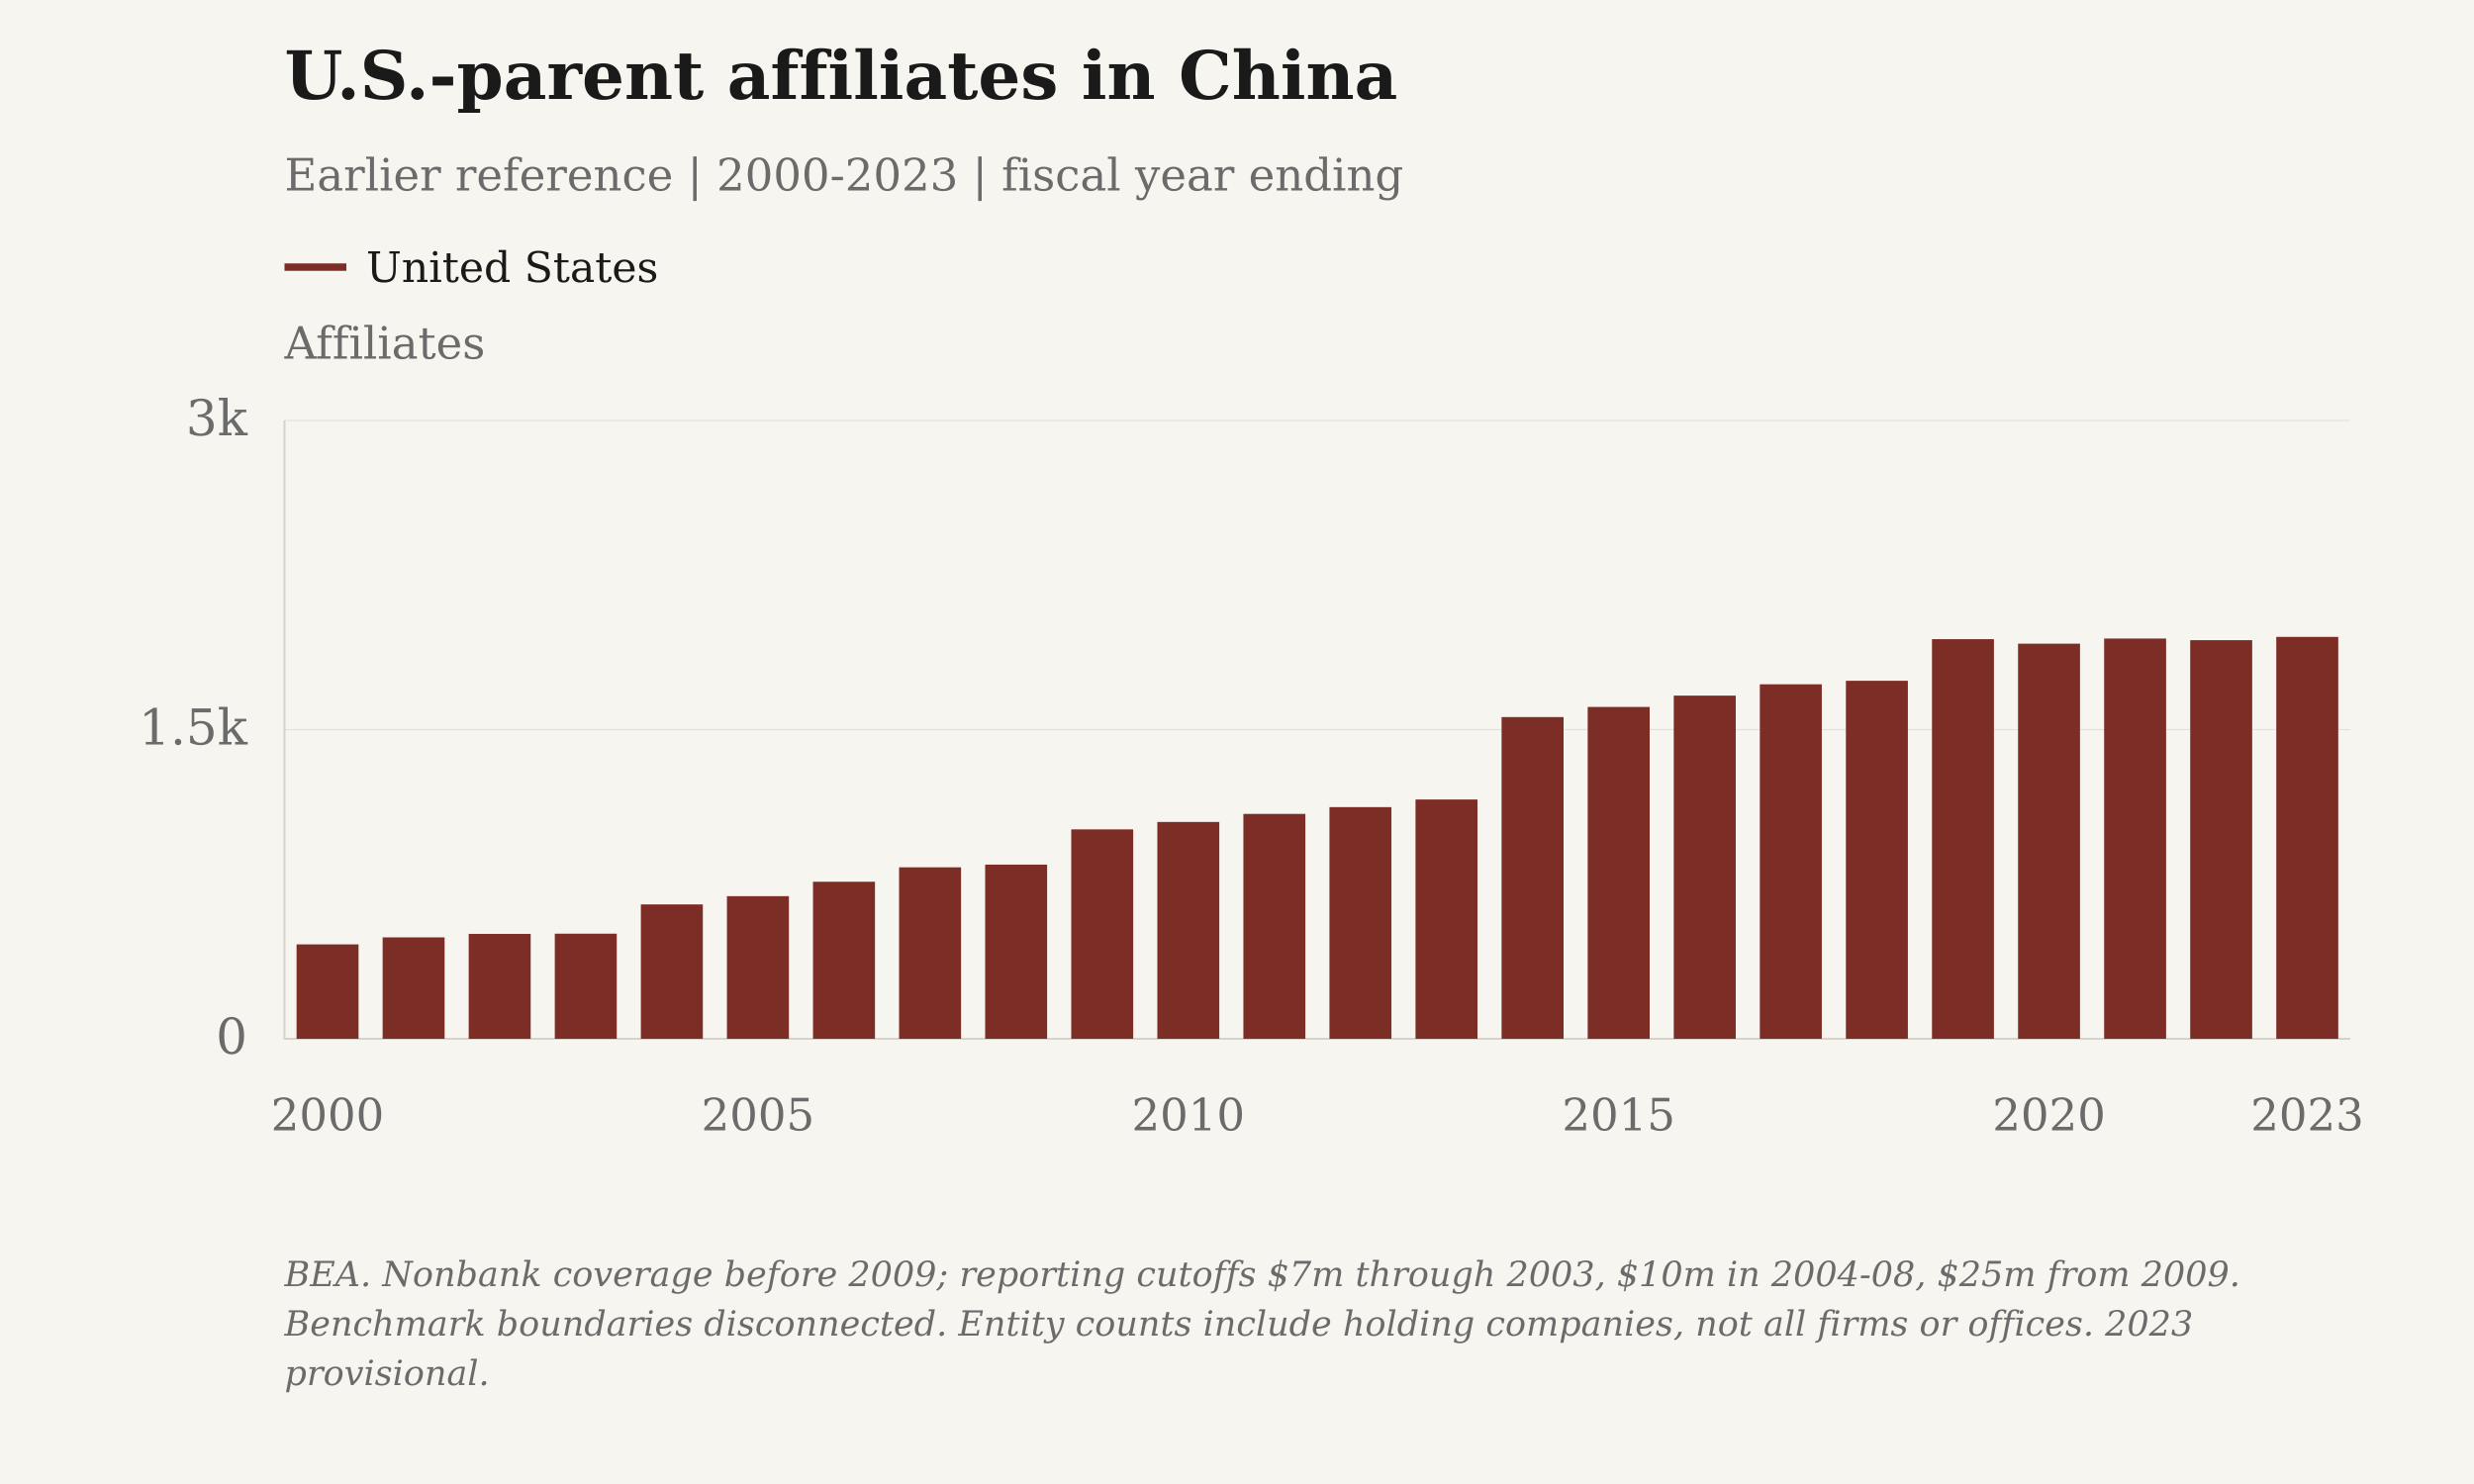
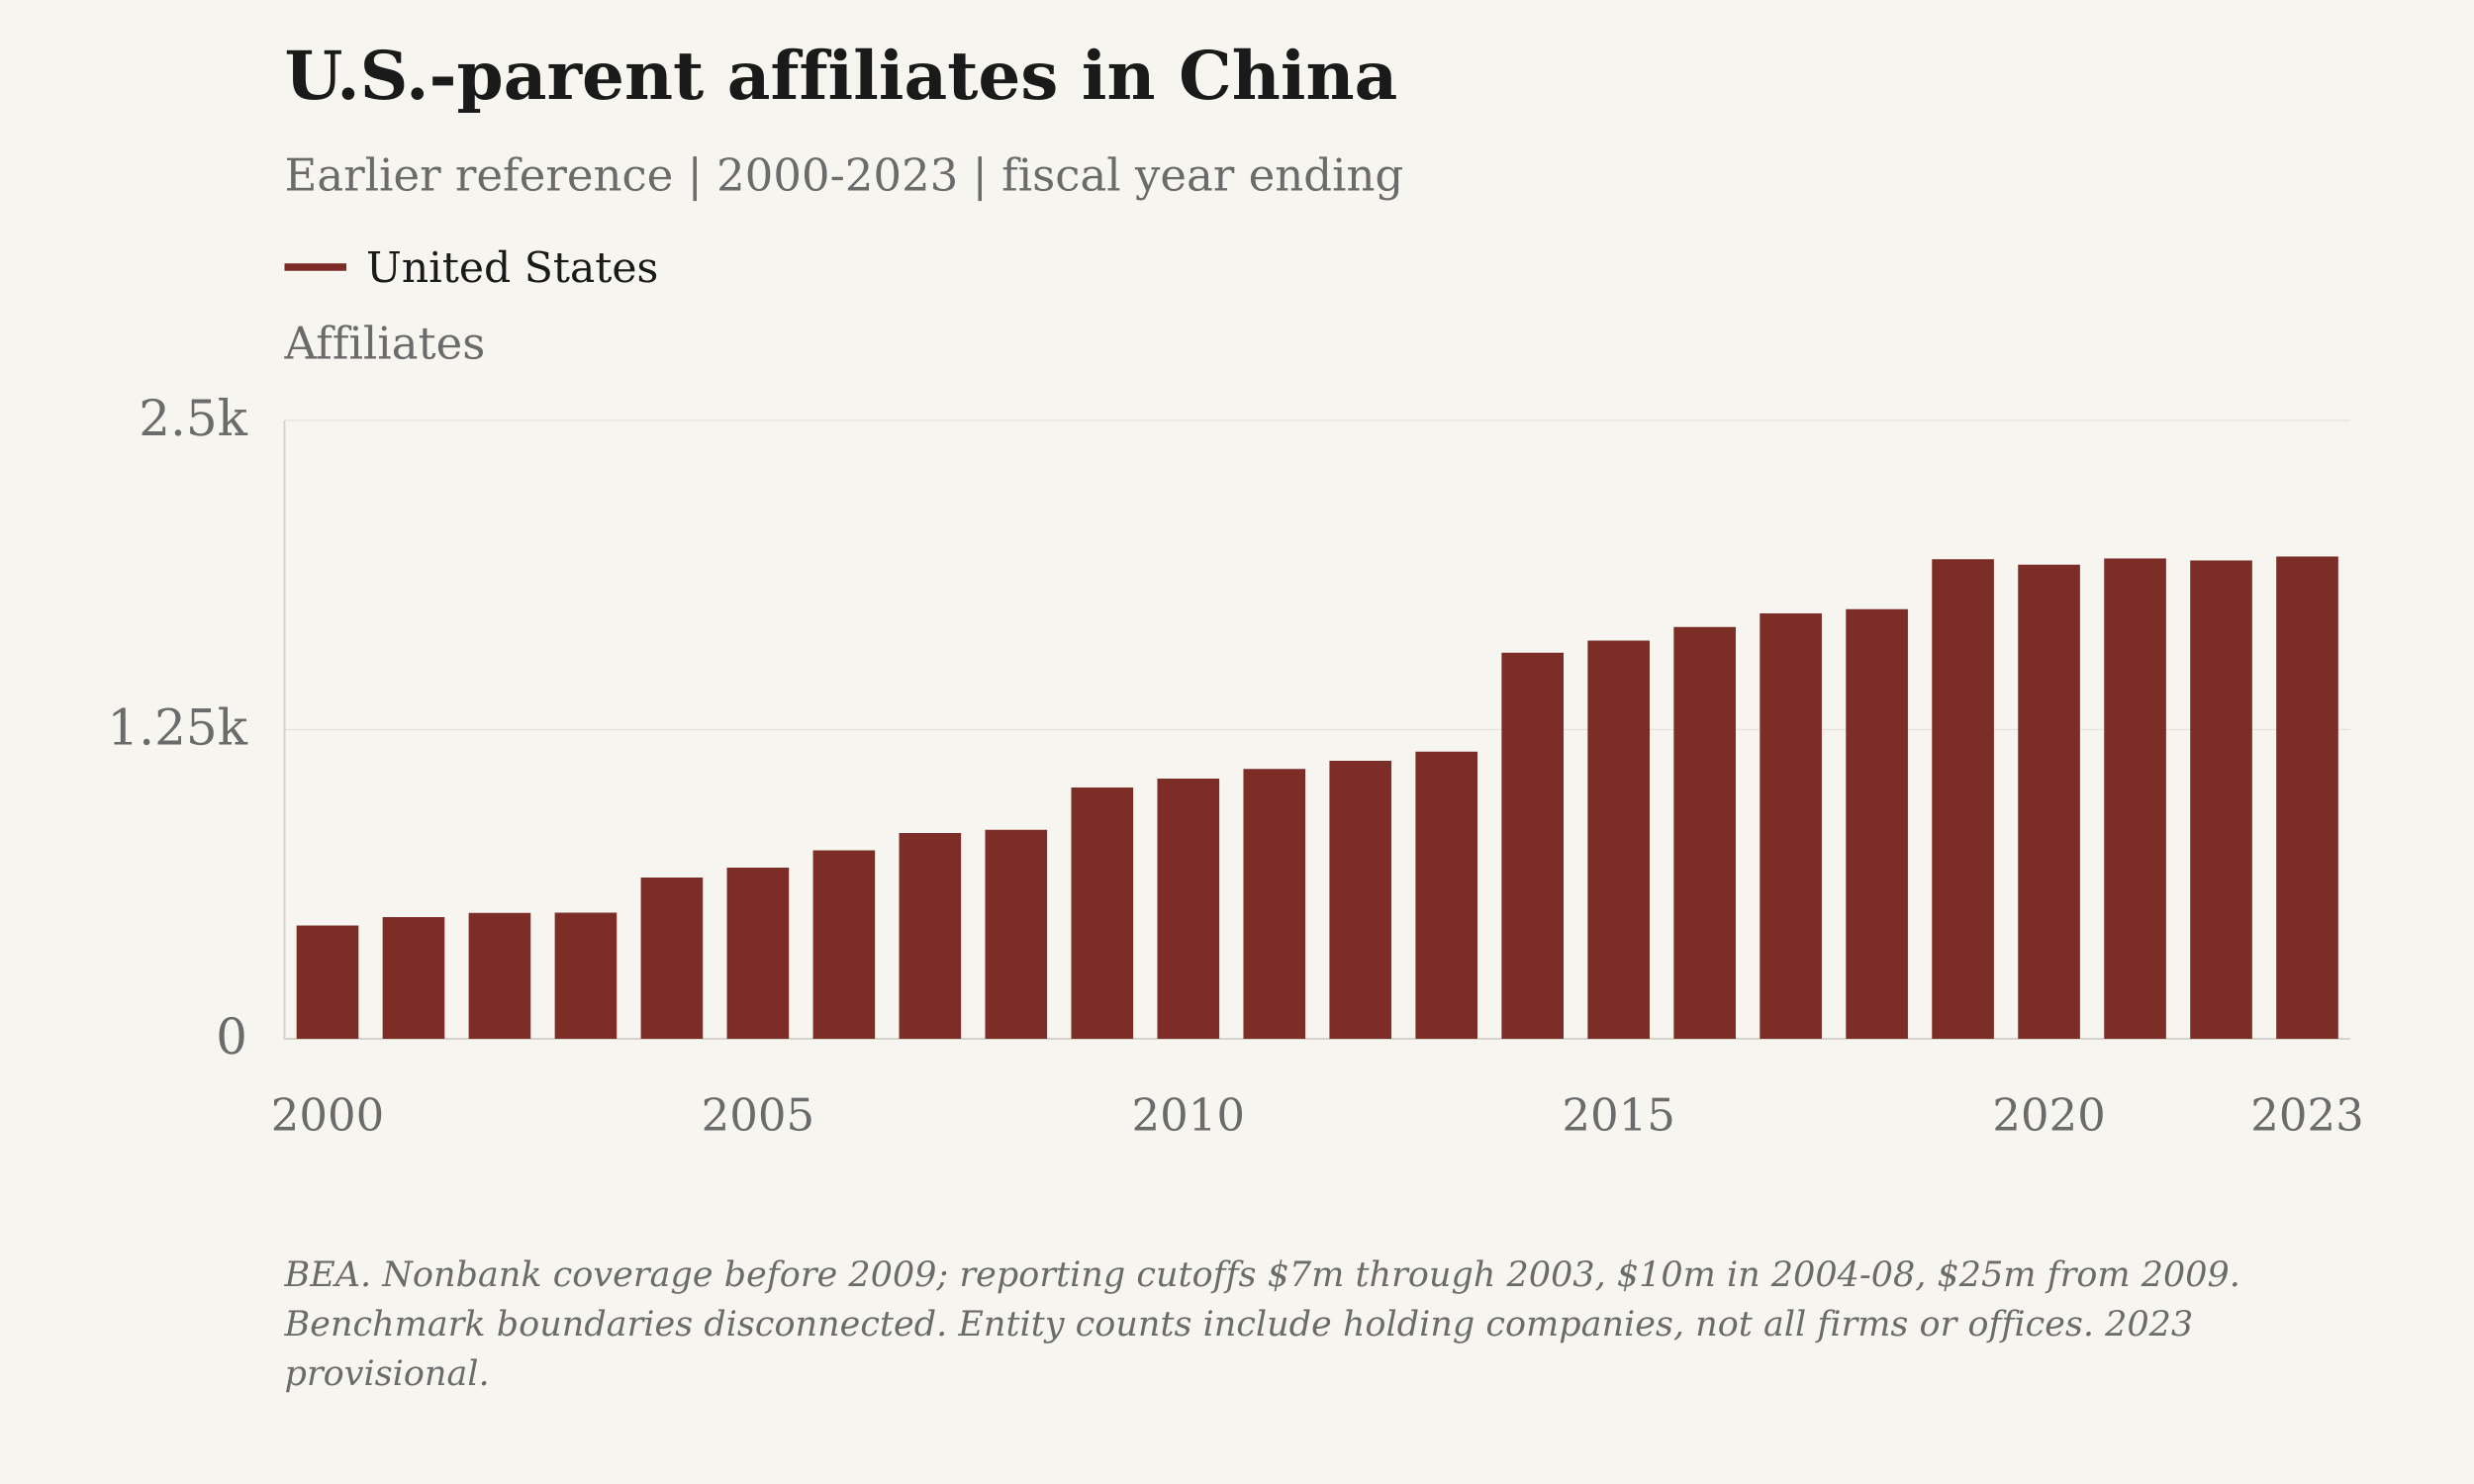
<svg xmlns="http://www.w3.org/2000/svg" viewBox="0 0 1000 600" role="img" aria-label="U.S.-parent affiliates in China" data-plot-style="columns">
  <rect class="chart-background" width="1000" height="600" fill="#F7F5F0" />
  <g font-family="DejaVu Serif, Georgia, 'Times New Roman', serif" font-size="20" fill="#6B6B6B">
    <text x="115" y="40" font-size="27" font-weight="bold" fill="#1A1A1A">U.S.-parent affiliates in China</text>
    <text x="115" y="77" font-size="18">Earlier reference | 2000-2023 | fiscal year ending</text>
    <text class="axis-unit" x="115" y="145" font-size="18">Affiliates</text>
    <path d="M115 108h25" stroke="#7B2D26" stroke-width="3" />
    <text class="legend-label" x="148" y="114" font-size="17" fill="#1A1A1A">United States</text>
    <path d="M115 420.00H950" stroke="#D6D3CC" stroke-opacity=".6" stroke-width=".5" />
    <text x="100" y="426.00" text-anchor="end">0</text>
    <path d="M115 295.00H950" stroke="#D6D3CC" stroke-opacity=".6" stroke-width=".5" />
-     <text x="100" y="301.00" text-anchor="end">1.5k</text>
+     <text x="100" y="301.00" text-anchor="end">1.25k</text>
    <path d="M115 170.00H950" stroke="#D6D3CC" stroke-opacity=".6" stroke-width=".5" />
-     <text x="100" y="176.00" text-anchor="end">3k</text>
+     <text x="100" y="176.00" text-anchor="end">2.5k</text>
    <path d="M115 170V420H950" stroke="#D6D3CC" stroke-width=".8" fill="none" />
    <text class="year-tick" x="132.40" y="457" text-anchor="middle" font-size="18">2000</text>
    <text class="year-tick" x="306.35" y="457" text-anchor="middle" font-size="18">2005</text>
    <text class="year-tick" x="480.31" y="457" text-anchor="middle" font-size="18">2010</text>
    <text class="year-tick" x="654.27" y="457" text-anchor="middle" font-size="18">2015</text>
    <text class="year-tick" x="828.23" y="457" text-anchor="middle" font-size="18">2020</text>
    <text class="year-tick" x="932.60" y="457" text-anchor="middle" font-size="18">2023</text>
-     <rect class="annual-column" data-series-id="bea_affiliates:china" data-year="2000" data-value="458" x="119.87" y="381.83" width="25.05" height="38.17" fill="#7B2D26" />
-     <circle class="business-point" data-series-id="bea_affiliates:china" data-year="2000" data-value="458" data-period="Fiscal year ending 2000" data-reported-value="458" data-reported-unit="affiliates" data-status="observed" cx="132.40" cy="381.83" r="0" fill="#7B2D26" />
-     <rect class="annual-column" data-series-id="bea_affiliates:china" data-year="2001" data-value="492" x="154.66" y="379.00" width="25.05" height="41.00" fill="#7B2D26" />
-     <circle class="business-point" data-series-id="bea_affiliates:china" data-year="2001" data-value="492" data-period="Fiscal year ending 2001" data-reported-value="492" data-reported-unit="affiliates" data-status="observed" cx="167.19" cy="379.00" r="0" fill="#7B2D26" />
-     <rect class="annual-column" data-series-id="bea_affiliates:china" data-year="2002" data-value="509" x="189.45" y="377.58" width="25.05" height="42.42" fill="#7B2D26" />
-     <circle class="business-point" data-series-id="bea_affiliates:china" data-year="2002" data-value="509" data-period="Fiscal year ending 2002" data-reported-value="509" data-reported-unit="affiliates" data-status="observed" cx="201.98" cy="377.58" r="0" fill="#7B2D26" />
-     <rect class="annual-column" data-series-id="bea_affiliates:china" data-year="2003" data-value="510" x="224.25" y="377.50" width="25.05" height="42.50" fill="#7B2D26" />
-     <circle class="business-point" data-series-id="bea_affiliates:china" data-year="2003" data-value="510" data-period="Fiscal year ending 2003" data-reported-value="510" data-reported-unit="affiliates" data-status="observed" cx="236.77" cy="377.50" r="0" fill="#7B2D26" />
-     <rect class="annual-column" data-series-id="bea_affiliates:china" data-year="2004" data-value="652" x="259.04" y="365.67" width="25.05" height="54.33" fill="#7B2D26" />
-     <circle class="business-point" data-series-id="bea_affiliates:china" data-year="2004" data-value="652" data-period="Fiscal year ending 2004" data-reported-value="652" data-reported-unit="affiliates" data-status="observed" cx="271.56" cy="365.67" r="0" fill="#7B2D26" />
-     <rect class="annual-column" data-series-id="bea_affiliates:china" data-year="2005" data-value="692" x="293.83" y="362.33" width="25.05" height="57.67" fill="#7B2D26" />
-     <circle class="business-point" data-series-id="bea_affiliates:china" data-year="2005" data-value="692" data-period="Fiscal year ending 2005" data-reported-value="692" data-reported-unit="affiliates" data-status="observed" cx="306.35" cy="362.33" r="0" fill="#7B2D26" />
-     <rect class="annual-column" data-series-id="bea_affiliates:china" data-year="2006" data-value="762" x="328.62" y="356.50" width="25.05" height="63.50" fill="#7B2D26" />
-     <circle class="business-point" data-series-id="bea_affiliates:china" data-year="2006" data-value="762" data-period="Fiscal year ending 2006" data-reported-value="762" data-reported-unit="affiliates" data-status="observed" cx="341.15" cy="356.50" r="0" fill="#7B2D26" />
-     <rect class="annual-column" data-series-id="bea_affiliates:china" data-year="2007" data-value="832" x="363.41" y="350.67" width="25.05" height="69.33" fill="#7B2D26" />
-     <circle class="business-point" data-series-id="bea_affiliates:china" data-year="2007" data-value="832" data-period="Fiscal year ending 2007" data-reported-value="832" data-reported-unit="affiliates" data-status="observed" cx="375.94" cy="350.67" r="0" fill="#7B2D26" />
-     <rect class="annual-column" data-series-id="bea_affiliates:china" data-year="2008" data-value="845" x="398.20" y="349.58" width="25.05" height="70.42" fill="#7B2D26" />
-     <circle class="business-point" data-series-id="bea_affiliates:china" data-year="2008" data-value="845" data-period="Fiscal year ending 2008" data-reported-value="845" data-reported-unit="affiliates" data-status="observed" cx="410.73" cy="349.58" r="0" fill="#7B2D26" />
-     <rect class="annual-column" data-series-id="bea_affiliates:china" data-year="2009" data-value="1016" x="433.00" y="335.33" width="25.05" height="84.67" fill="#7B2D26" />
-     <circle class="business-point" data-series-id="bea_affiliates:china" data-year="2009" data-value="1016" data-period="Fiscal year ending 2009" data-reported-value="1016" data-reported-unit="affiliates" data-status="observed" cx="445.52" cy="335.33" r="0" fill="#7B2D26" />
-     <rect class="annual-column" data-series-id="bea_affiliates:china" data-year="2010" data-value="1052" x="467.79" y="332.33" width="25.05" height="87.67" fill="#7B2D26" />
-     <circle class="business-point" data-series-id="bea_affiliates:china" data-year="2010" data-value="1052" data-period="Fiscal year ending 2010" data-reported-value="1052" data-reported-unit="affiliates" data-status="observed" cx="480.31" cy="332.33" r="0" fill="#7B2D26" />
-     <rect class="annual-column" data-series-id="bea_affiliates:china" data-year="2011" data-value="1091" x="502.58" y="329.08" width="25.05" height="90.92" fill="#7B2D26" />
-     <circle class="business-point" data-series-id="bea_affiliates:china" data-year="2011" data-value="1091" data-period="Fiscal year ending 2011" data-reported-value="1091" data-reported-unit="affiliates" data-status="observed" cx="515.10" cy="329.08" r="0" fill="#7B2D26" />
-     <rect class="annual-column" data-series-id="bea_affiliates:china" data-year="2012" data-value="1124" x="537.37" y="326.33" width="25.05" height="93.67" fill="#7B2D26" />
-     <circle class="business-point" data-series-id="bea_affiliates:china" data-year="2012" data-value="1124" data-period="Fiscal year ending 2012" data-reported-value="1124" data-reported-unit="affiliates" data-status="observed" cx="549.90" cy="326.33" r="0" fill="#7B2D26" />
-     <rect class="annual-column" data-series-id="bea_affiliates:china" data-year="2013" data-value="1161" x="572.16" y="323.25" width="25.05" height="96.75" fill="#7B2D26" />
-     <circle class="business-point" data-series-id="bea_affiliates:china" data-year="2013" data-value="1161" data-period="Fiscal year ending 2013" data-reported-value="1161" data-reported-unit="affiliates" data-status="observed" cx="584.69" cy="323.25" r="0" fill="#7B2D26" />
-     <rect class="annual-column" data-series-id="bea_affiliates:china" data-year="2014" data-value="1561" x="606.95" y="289.92" width="25.05" height="130.08" fill="#7B2D26" />
-     <circle class="business-point" data-series-id="bea_affiliates:china" data-year="2014" data-value="1561" data-period="Fiscal year ending 2014" data-reported-value="1561" data-reported-unit="affiliates" data-status="observed" cx="619.48" cy="289.92" r="0" fill="#7B2D26" />
-     <rect class="annual-column" data-series-id="bea_affiliates:china" data-year="2015" data-value="1610" x="641.75" y="285.83" width="25.05" height="134.17" fill="#7B2D26" />
-     <circle class="business-point" data-series-id="bea_affiliates:china" data-year="2015" data-value="1610" data-period="Fiscal year ending 2015" data-reported-value="1610" data-reported-unit="affiliates" data-status="observed" cx="654.27" cy="285.83" r="0" fill="#7B2D26" />
-     <rect class="annual-column" data-series-id="bea_affiliates:china" data-year="2016" data-value="1665" x="676.54" y="281.25" width="25.05" height="138.75" fill="#7B2D26" />
-     <circle class="business-point" data-series-id="bea_affiliates:china" data-year="2016" data-value="1665" data-period="Fiscal year ending 2016" data-reported-value="1665" data-reported-unit="affiliates" data-status="observed" cx="689.06" cy="281.25" r="0" fill="#7B2D26" />
-     <rect class="annual-column" data-series-id="bea_affiliates:china" data-year="2017" data-value="1720" x="711.33" y="276.67" width="25.05" height="143.33" fill="#7B2D26" />
-     <circle class="business-point" data-series-id="bea_affiliates:china" data-year="2017" data-value="1720" data-period="Fiscal year ending 2017" data-reported-value="1720" data-reported-unit="affiliates" data-status="observed" cx="723.85" cy="276.67" r="0" fill="#7B2D26" />
-     <rect class="annual-column" data-series-id="bea_affiliates:china" data-year="2018" data-value="1737" x="746.12" y="275.25" width="25.05" height="144.75" fill="#7B2D26" />
-     <circle class="business-point" data-series-id="bea_affiliates:china" data-year="2018" data-value="1737" data-period="Fiscal year ending 2018" data-reported-value="1737" data-reported-unit="affiliates" data-status="observed" cx="758.65" cy="275.25" r="0" fill="#7B2D26" />
-     <rect class="annual-column" data-series-id="bea_affiliates:china" data-year="2019" data-value="1939" x="780.91" y="258.42" width="25.05" height="161.58" fill="#7B2D26" />
-     <circle class="business-point" data-series-id="bea_affiliates:china" data-year="2019" data-value="1939" data-period="Fiscal year ending 2019" data-reported-value="1939" data-reported-unit="affiliates" data-status="observed" cx="793.44" cy="258.42" r="0" fill="#7B2D26" />
-     <rect class="annual-column" data-series-id="bea_affiliates:china" data-year="2020" data-value="1917" x="815.70" y="260.25" width="25.05" height="159.75" fill="#7B2D26" />
-     <circle class="business-point" data-series-id="bea_affiliates:china" data-year="2020" data-value="1917" data-period="Fiscal year ending 2020" data-reported-value="1917" data-reported-unit="affiliates" data-status="observed" cx="828.23" cy="260.25" r="0" fill="#7B2D26" />
-     <rect class="annual-column" data-series-id="bea_affiliates:china" data-year="2021" data-value="1942" x="850.50" y="258.17" width="25.05" height="161.83" fill="#7B2D26" />
-     <circle class="business-point" data-series-id="bea_affiliates:china" data-year="2021" data-value="1942" data-period="Fiscal year ending 2021" data-reported-value="1942" data-reported-unit="affiliates" data-status="observed" cx="863.02" cy="258.17" r="0" fill="#7B2D26" />
-     <rect class="annual-column" data-series-id="bea_affiliates:china" data-year="2022" data-value="1934" x="885.29" y="258.83" width="25.05" height="161.17" fill="#7B2D26" />
-     <circle class="business-point" data-series-id="bea_affiliates:china" data-year="2022" data-value="1934" data-period="Fiscal year ending 2022" data-reported-value="1934" data-reported-unit="affiliates" data-status="observed" cx="897.81" cy="258.83" r="0" fill="#7B2D26" />
-     <rect class="annual-column" data-series-id="bea_affiliates:china" data-year="2023" data-value="1950" x="920.08" y="257.50" width="25.05" height="162.50" fill="#7B2D26" />
-     <circle class="business-point" data-series-id="bea_affiliates:china" data-year="2023" data-value="1950" data-period="Fiscal year ending 2023" data-reported-value="1950" data-reported-unit="affiliates" data-status="provisional" cx="932.60" cy="257.50" r="0" fill="#7B2D26" />
+     <rect class="annual-column" data-series-id="bea_affiliates:china" data-year="2000" data-value="458" x="119.87" y="374.20" width="25.05" height="45.80" fill="#7B2D26" />
+     <circle class="business-point" data-series-id="bea_affiliates:china" data-year="2000" data-value="458" data-period="Fiscal year ending 2000" data-reported-value="458" data-reported-unit="affiliates" data-status="observed" cx="132.40" cy="374.20" r="0" fill="#7B2D26" />
+     <rect class="annual-column" data-series-id="bea_affiliates:china" data-year="2001" data-value="492" x="154.66" y="370.80" width="25.05" height="49.20" fill="#7B2D26" />
+     <circle class="business-point" data-series-id="bea_affiliates:china" data-year="2001" data-value="492" data-period="Fiscal year ending 2001" data-reported-value="492" data-reported-unit="affiliates" data-status="observed" cx="167.19" cy="370.80" r="0" fill="#7B2D26" />
+     <rect class="annual-column" data-series-id="bea_affiliates:china" data-year="2002" data-value="509" x="189.45" y="369.10" width="25.05" height="50.90" fill="#7B2D26" />
+     <circle class="business-point" data-series-id="bea_affiliates:china" data-year="2002" data-value="509" data-period="Fiscal year ending 2002" data-reported-value="509" data-reported-unit="affiliates" data-status="observed" cx="201.98" cy="369.10" r="0" fill="#7B2D26" />
+     <rect class="annual-column" data-series-id="bea_affiliates:china" data-year="2003" data-value="510" x="224.25" y="369.00" width="25.05" height="51.00" fill="#7B2D26" />
+     <circle class="business-point" data-series-id="bea_affiliates:china" data-year="2003" data-value="510" data-period="Fiscal year ending 2003" data-reported-value="510" data-reported-unit="affiliates" data-status="observed" cx="236.77" cy="369.00" r="0" fill="#7B2D26" />
+     <rect class="annual-column" data-series-id="bea_affiliates:china" data-year="2004" data-value="652" x="259.04" y="354.80" width="25.05" height="65.20" fill="#7B2D26" />
+     <circle class="business-point" data-series-id="bea_affiliates:china" data-year="2004" data-value="652" data-period="Fiscal year ending 2004" data-reported-value="652" data-reported-unit="affiliates" data-status="observed" cx="271.56" cy="354.80" r="0" fill="#7B2D26" />
+     <rect class="annual-column" data-series-id="bea_affiliates:china" data-year="2005" data-value="692" x="293.83" y="350.80" width="25.05" height="69.20" fill="#7B2D26" />
+     <circle class="business-point" data-series-id="bea_affiliates:china" data-year="2005" data-value="692" data-period="Fiscal year ending 2005" data-reported-value="692" data-reported-unit="affiliates" data-status="observed" cx="306.35" cy="350.80" r="0" fill="#7B2D26" />
+     <rect class="annual-column" data-series-id="bea_affiliates:china" data-year="2006" data-value="762" x="328.62" y="343.80" width="25.05" height="76.20" fill="#7B2D26" />
+     <circle class="business-point" data-series-id="bea_affiliates:china" data-year="2006" data-value="762" data-period="Fiscal year ending 2006" data-reported-value="762" data-reported-unit="affiliates" data-status="observed" cx="341.15" cy="343.80" r="0" fill="#7B2D26" />
+     <rect class="annual-column" data-series-id="bea_affiliates:china" data-year="2007" data-value="832" x="363.41" y="336.80" width="25.05" height="83.20" fill="#7B2D26" />
+     <circle class="business-point" data-series-id="bea_affiliates:china" data-year="2007" data-value="832" data-period="Fiscal year ending 2007" data-reported-value="832" data-reported-unit="affiliates" data-status="observed" cx="375.94" cy="336.80" r="0" fill="#7B2D26" />
+     <rect class="annual-column" data-series-id="bea_affiliates:china" data-year="2008" data-value="845" x="398.20" y="335.50" width="25.05" height="84.50" fill="#7B2D26" />
+     <circle class="business-point" data-series-id="bea_affiliates:china" data-year="2008" data-value="845" data-period="Fiscal year ending 2008" data-reported-value="845" data-reported-unit="affiliates" data-status="observed" cx="410.73" cy="335.50" r="0" fill="#7B2D26" />
+     <rect class="annual-column" data-series-id="bea_affiliates:china" data-year="2009" data-value="1016" x="433.00" y="318.40" width="25.05" height="101.60" fill="#7B2D26" />
+     <circle class="business-point" data-series-id="bea_affiliates:china" data-year="2009" data-value="1016" data-period="Fiscal year ending 2009" data-reported-value="1016" data-reported-unit="affiliates" data-status="observed" cx="445.52" cy="318.40" r="0" fill="#7B2D26" />
+     <rect class="annual-column" data-series-id="bea_affiliates:china" data-year="2010" data-value="1052" x="467.79" y="314.80" width="25.05" height="105.20" fill="#7B2D26" />
+     <circle class="business-point" data-series-id="bea_affiliates:china" data-year="2010" data-value="1052" data-period="Fiscal year ending 2010" data-reported-value="1052" data-reported-unit="affiliates" data-status="observed" cx="480.31" cy="314.80" r="0" fill="#7B2D26" />
+     <rect class="annual-column" data-series-id="bea_affiliates:china" data-year="2011" data-value="1091" x="502.58" y="310.90" width="25.05" height="109.10" fill="#7B2D26" />
+     <circle class="business-point" data-series-id="bea_affiliates:china" data-year="2011" data-value="1091" data-period="Fiscal year ending 2011" data-reported-value="1091" data-reported-unit="affiliates" data-status="observed" cx="515.10" cy="310.90" r="0" fill="#7B2D26" />
+     <rect class="annual-column" data-series-id="bea_affiliates:china" data-year="2012" data-value="1124" x="537.37" y="307.60" width="25.05" height="112.40" fill="#7B2D26" />
+     <circle class="business-point" data-series-id="bea_affiliates:china" data-year="2012" data-value="1124" data-period="Fiscal year ending 2012" data-reported-value="1124" data-reported-unit="affiliates" data-status="observed" cx="549.90" cy="307.60" r="0" fill="#7B2D26" />
+     <rect class="annual-column" data-series-id="bea_affiliates:china" data-year="2013" data-value="1161" x="572.16" y="303.90" width="25.05" height="116.10" fill="#7B2D26" />
+     <circle class="business-point" data-series-id="bea_affiliates:china" data-year="2013" data-value="1161" data-period="Fiscal year ending 2013" data-reported-value="1161" data-reported-unit="affiliates" data-status="observed" cx="584.69" cy="303.90" r="0" fill="#7B2D26" />
+     <rect class="annual-column" data-series-id="bea_affiliates:china" data-year="2014" data-value="1561" x="606.95" y="263.90" width="25.05" height="156.10" fill="#7B2D26" />
+     <circle class="business-point" data-series-id="bea_affiliates:china" data-year="2014" data-value="1561" data-period="Fiscal year ending 2014" data-reported-value="1561" data-reported-unit="affiliates" data-status="observed" cx="619.48" cy="263.90" r="0" fill="#7B2D26" />
+     <rect class="annual-column" data-series-id="bea_affiliates:china" data-year="2015" data-value="1610" x="641.75" y="259.00" width="25.05" height="161.00" fill="#7B2D26" />
+     <circle class="business-point" data-series-id="bea_affiliates:china" data-year="2015" data-value="1610" data-period="Fiscal year ending 2015" data-reported-value="1610" data-reported-unit="affiliates" data-status="observed" cx="654.27" cy="259.00" r="0" fill="#7B2D26" />
+     <rect class="annual-column" data-series-id="bea_affiliates:china" data-year="2016" data-value="1665" x="676.54" y="253.50" width="25.05" height="166.50" fill="#7B2D26" />
+     <circle class="business-point" data-series-id="bea_affiliates:china" data-year="2016" data-value="1665" data-period="Fiscal year ending 2016" data-reported-value="1665" data-reported-unit="affiliates" data-status="observed" cx="689.06" cy="253.50" r="0" fill="#7B2D26" />
+     <rect class="annual-column" data-series-id="bea_affiliates:china" data-year="2017" data-value="1720" x="711.33" y="248.00" width="25.05" height="172.00" fill="#7B2D26" />
+     <circle class="business-point" data-series-id="bea_affiliates:china" data-year="2017" data-value="1720" data-period="Fiscal year ending 2017" data-reported-value="1720" data-reported-unit="affiliates" data-status="observed" cx="723.85" cy="248.00" r="0" fill="#7B2D26" />
+     <rect class="annual-column" data-series-id="bea_affiliates:china" data-year="2018" data-value="1737" x="746.12" y="246.30" width="25.05" height="173.70" fill="#7B2D26" />
+     <circle class="business-point" data-series-id="bea_affiliates:china" data-year="2018" data-value="1737" data-period="Fiscal year ending 2018" data-reported-value="1737" data-reported-unit="affiliates" data-status="observed" cx="758.65" cy="246.30" r="0" fill="#7B2D26" />
+     <rect class="annual-column" data-series-id="bea_affiliates:china" data-year="2019" data-value="1939" x="780.91" y="226.10" width="25.05" height="193.90" fill="#7B2D26" />
+     <circle class="business-point" data-series-id="bea_affiliates:china" data-year="2019" data-value="1939" data-period="Fiscal year ending 2019" data-reported-value="1939" data-reported-unit="affiliates" data-status="observed" cx="793.44" cy="226.10" r="0" fill="#7B2D26" />
+     <rect class="annual-column" data-series-id="bea_affiliates:china" data-year="2020" data-value="1917" x="815.70" y="228.30" width="25.05" height="191.70" fill="#7B2D26" />
+     <circle class="business-point" data-series-id="bea_affiliates:china" data-year="2020" data-value="1917" data-period="Fiscal year ending 2020" data-reported-value="1917" data-reported-unit="affiliates" data-status="observed" cx="828.23" cy="228.30" r="0" fill="#7B2D26" />
+     <rect class="annual-column" data-series-id="bea_affiliates:china" data-year="2021" data-value="1942" x="850.50" y="225.80" width="25.05" height="194.20" fill="#7B2D26" />
+     <circle class="business-point" data-series-id="bea_affiliates:china" data-year="2021" data-value="1942" data-period="Fiscal year ending 2021" data-reported-value="1942" data-reported-unit="affiliates" data-status="observed" cx="863.02" cy="225.80" r="0" fill="#7B2D26" />
+     <rect class="annual-column" data-series-id="bea_affiliates:china" data-year="2022" data-value="1934" x="885.29" y="226.60" width="25.05" height="193.40" fill="#7B2D26" />
+     <circle class="business-point" data-series-id="bea_affiliates:china" data-year="2022" data-value="1934" data-period="Fiscal year ending 2022" data-reported-value="1934" data-reported-unit="affiliates" data-status="observed" cx="897.81" cy="226.60" r="0" fill="#7B2D26" />
+     <rect class="annual-column" data-series-id="bea_affiliates:china" data-year="2023" data-value="1950" x="920.08" y="225.00" width="25.05" height="195.00" fill="#7B2D26" />
+     <circle class="business-point" data-series-id="bea_affiliates:china" data-year="2023" data-value="1950" data-period="Fiscal year ending 2023" data-reported-value="1950" data-reported-unit="affiliates" data-status="provisional" cx="932.60" cy="225.00" r="0" fill="#7B2D26" />
    <text class="figure-source" x="115" y="520" font-size="14" font-style="italic">BEA. Nonbank coverage before 2009; reporting cutoffs $7m through 2003, $10m in 2004-08, $25m from 2009.</text>
    <text class="figure-source" x="115" y="540" font-size="14" font-style="italic">Benchmark boundaries disconnected. Entity counts include holding companies, not all firms or offices. 2023</text>
    <text class="figure-source" x="115" y="560" font-size="14" font-style="italic">provisional.</text>
  </g>
</svg>
